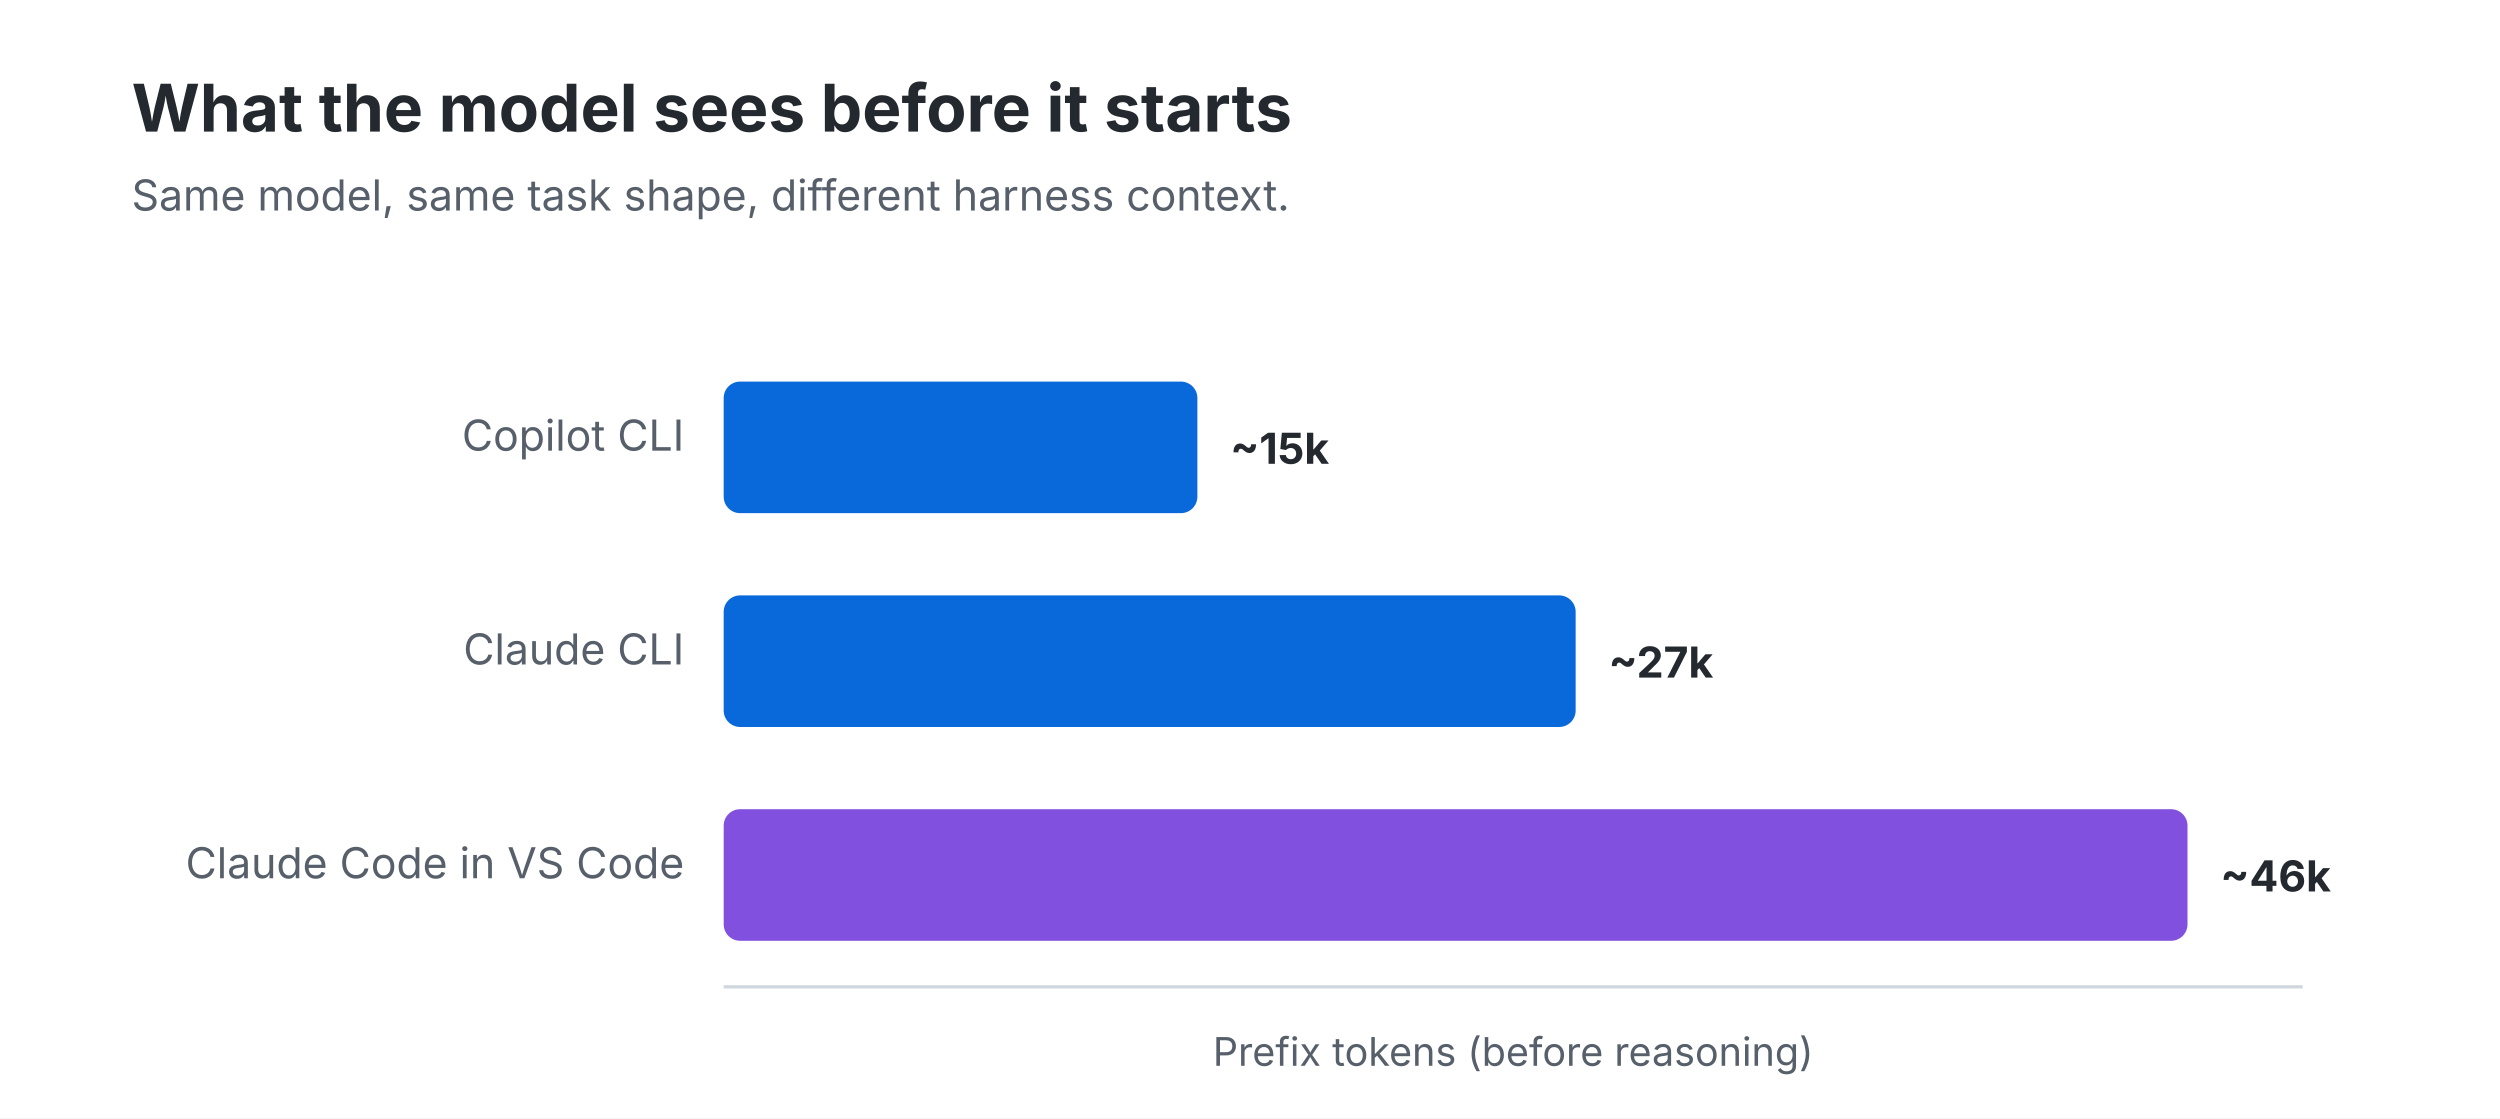
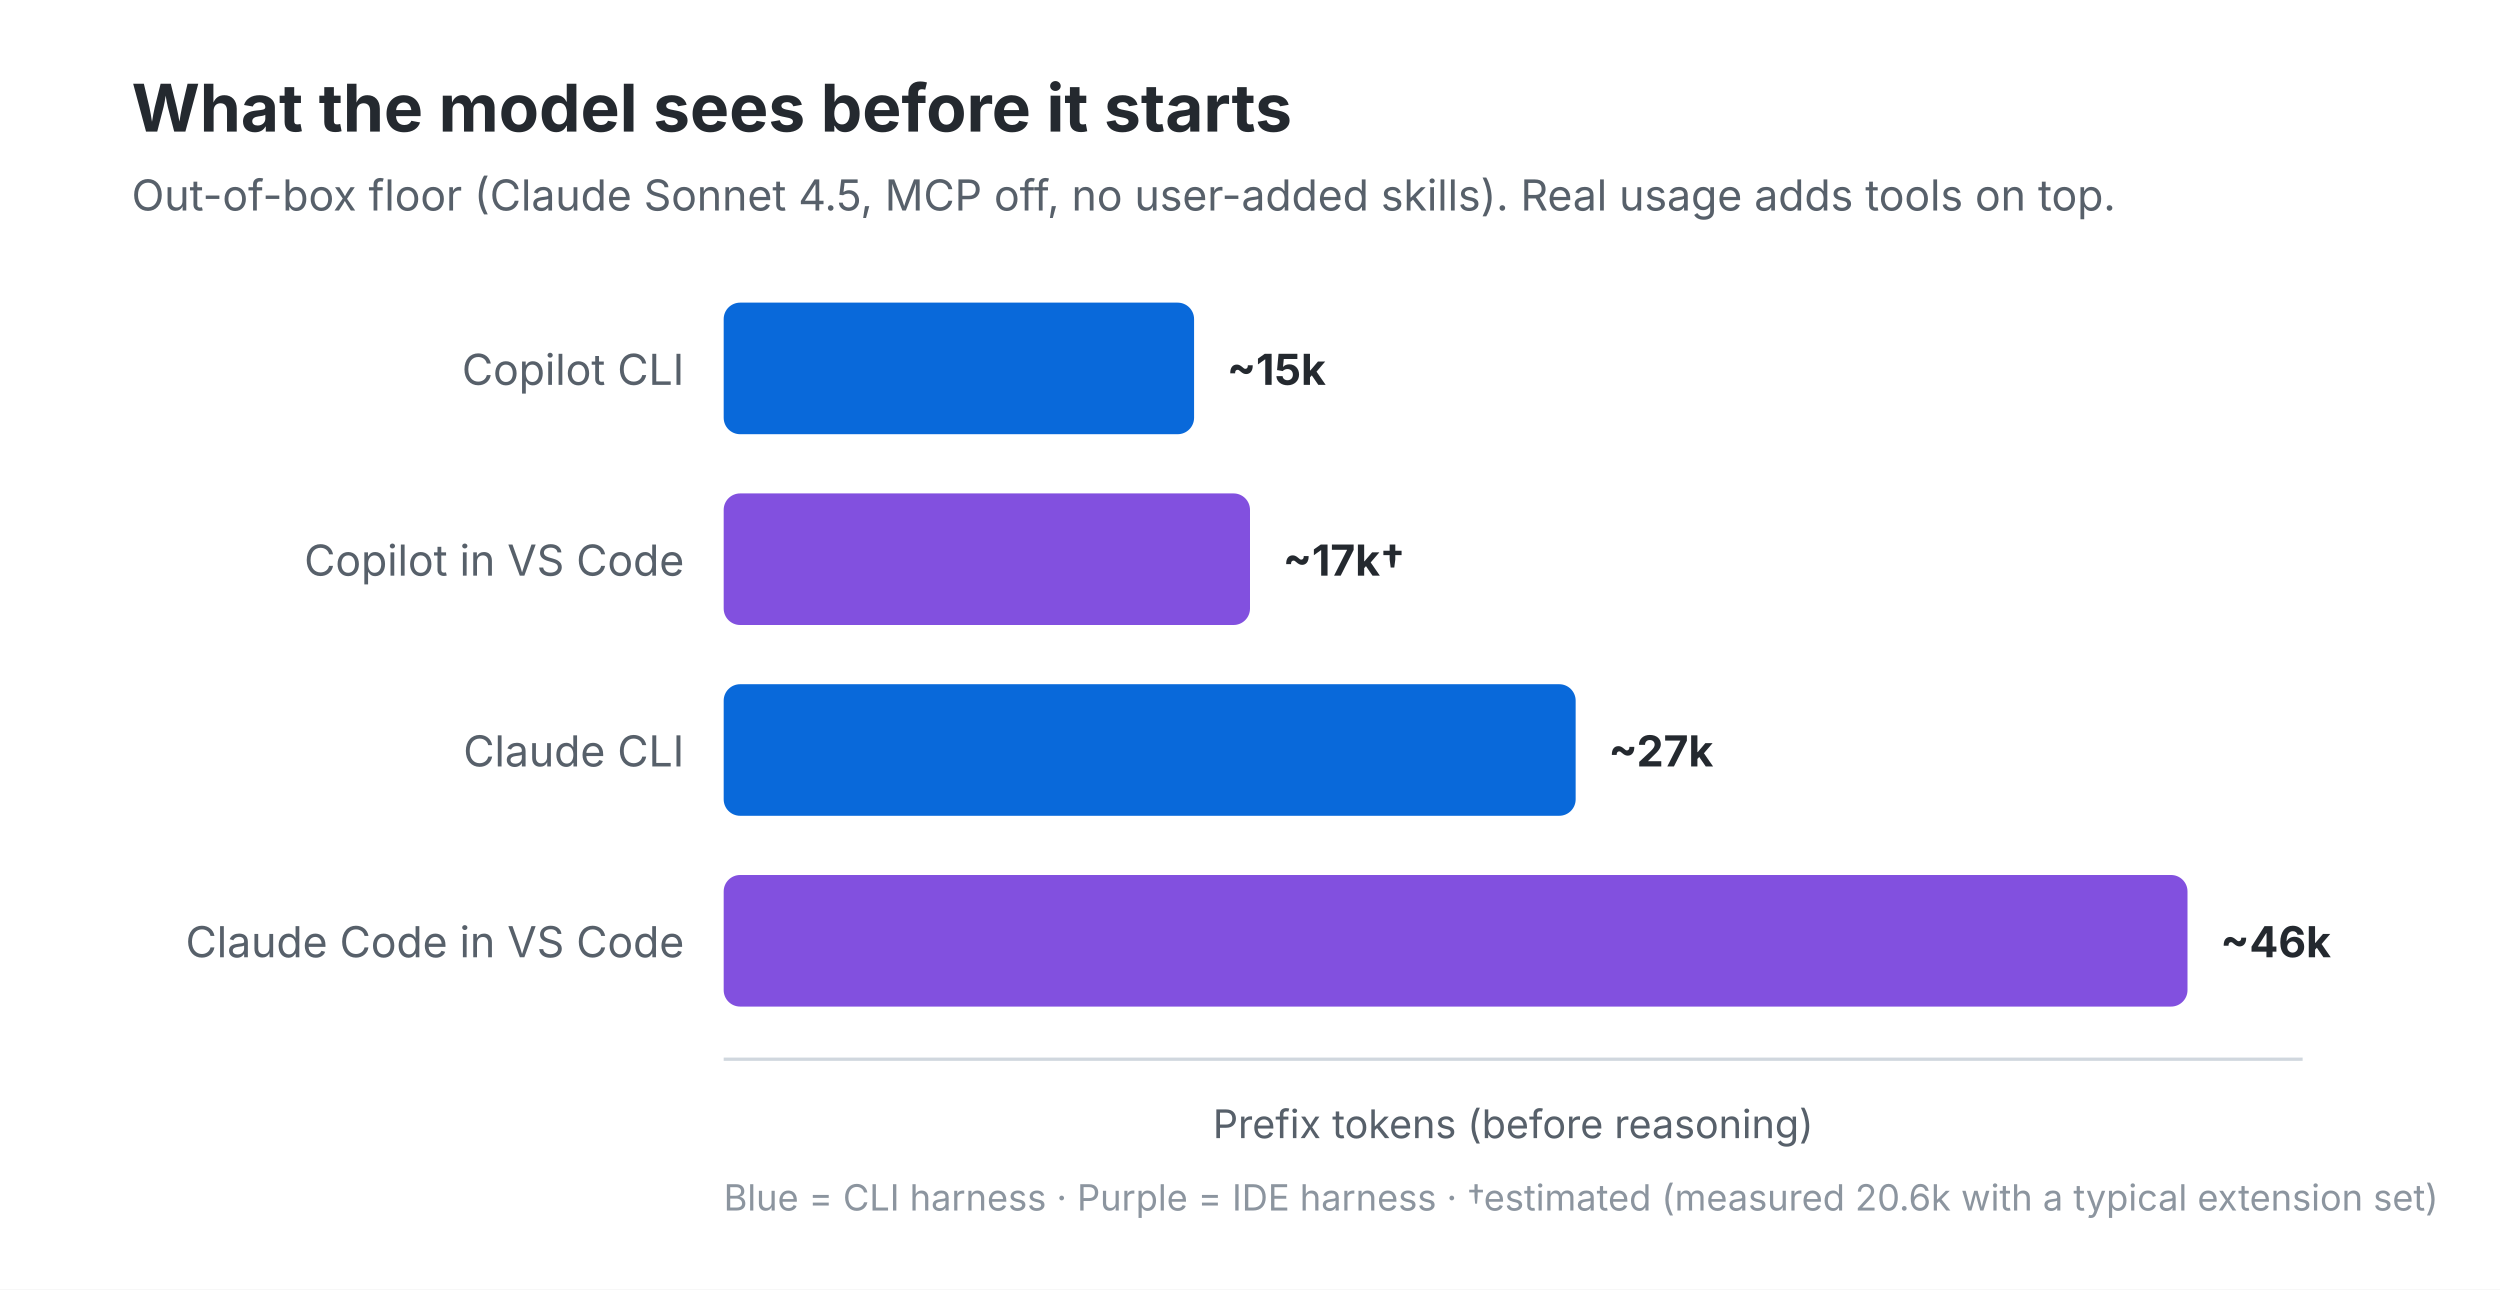
- <svg xmlns="http://www.w3.org/2000/svg" viewBox="0 0 760 340" width="100%" role="img" aria-labelledby="title desc" font-family="-apple-system, BlinkMacSystemFont, 'Segoe UI', sans-serif">
-   <rect x="0" y="0" width="760" height="340" fill="#ffffff" />
+ <svg xmlns="http://www.w3.org/2000/svg" viewBox="0 0 760 392" width="100%" role="img" aria-labelledby="title desc" font-family="-apple-system, BlinkMacSystemFont, 'Segoe UI', sans-serif">
+   <rect x="0" y="0" width="760" height="392" fill="#ffffff" />
  <text x="40" y="40" font-size="20" font-weight="700" fill="#24292f">What the model sees before it starts</text>
-   <text x="40" y="64" font-size="13" fill="#57606a">Same model, same task shape, different harness context.</text>
+   <text x="40" y="64" font-size="13" fill="#57606a">Out-of-box floor (Claude Sonnet 4.5, MCP off, no user-added skills). Real usage adds tools on top.</text>
  <g font-size="13" fill="#24292f">
-     <text x="208" y="137" text-anchor="end" fill="#57606a">Copilot CLI</text>
-     <rect x="220" y="116" width="144" height="40" rx="5" fill="#0969da" />
-     <text x="374" y="141" font-weight="700" fill="#24292f">~15k</text>
-     <text x="208" y="202" text-anchor="end" fill="#57606a">Claude CLI</text>
-     <rect x="220" y="181" width="259" height="40" rx="5" fill="#0969da" />
-     <text x="489" y="206" font-weight="700" fill="#24292f">~27k</text>
-     <text x="208" y="267" text-anchor="end" fill="#57606a">Claude Code in VS Code</text>
-     <rect x="220" y="246" width="445" height="40" rx="5" fill="#8250df" />
-     <text x="675" y="271" font-weight="700" fill="#24292f">~46k</text>
+     <text x="208" y="117" text-anchor="end" fill="#57606a">Copilot CLI</text>
+     <rect x="220" y="92" width="143" height="40" rx="5" fill="#0969da" />
+     <text x="373" y="117" font-weight="700" fill="#24292f">~15k</text>
+     <text x="208" y="175" text-anchor="end" fill="#57606a">Copilot in VS Code</text>
+     <rect x="220" y="150" width="160" height="40" rx="5" fill="#8250df" />
+     <text x="390" y="175" font-weight="700" fill="#24292f">~17k†</text>
+     <text x="208" y="233" text-anchor="end" fill="#57606a">Claude CLI</text>
+     <rect x="220" y="208" width="259" height="40" rx="5" fill="#0969da" />
+     <text x="489" y="233" font-weight="700" fill="#24292f">~27k</text>
+     <text x="208" y="291" text-anchor="end" fill="#57606a">Claude Code in VS Code</text>
+     <rect x="220" y="266" width="445" height="40" rx="5" fill="#8250df" />
+     <text x="675" y="291" font-weight="700" fill="#24292f">~46k</text>
  </g>
-   <line x1="220" y1="300" x2="700" y2="300" stroke="#d0d7de" stroke-width="1" />
-   <text x="460" y="324" font-size="12" fill="#57606a" text-anchor="middle">Prefix tokens (before reasoning)</text>
+   <line x1="220" y1="322" x2="700" y2="322" stroke="#d0d7de" stroke-width="1" />
+   <text x="460" y="346" font-size="12" fill="#57606a" text-anchor="middle">Prefix tokens (before reasoning)</text>
+   <text x="220" y="368" font-size="11" fill="#8c959f">Blue = CLI harness · Purple = IDE harness · †estimated (measured 20.6k with a typical extension set)</text>
</svg>
